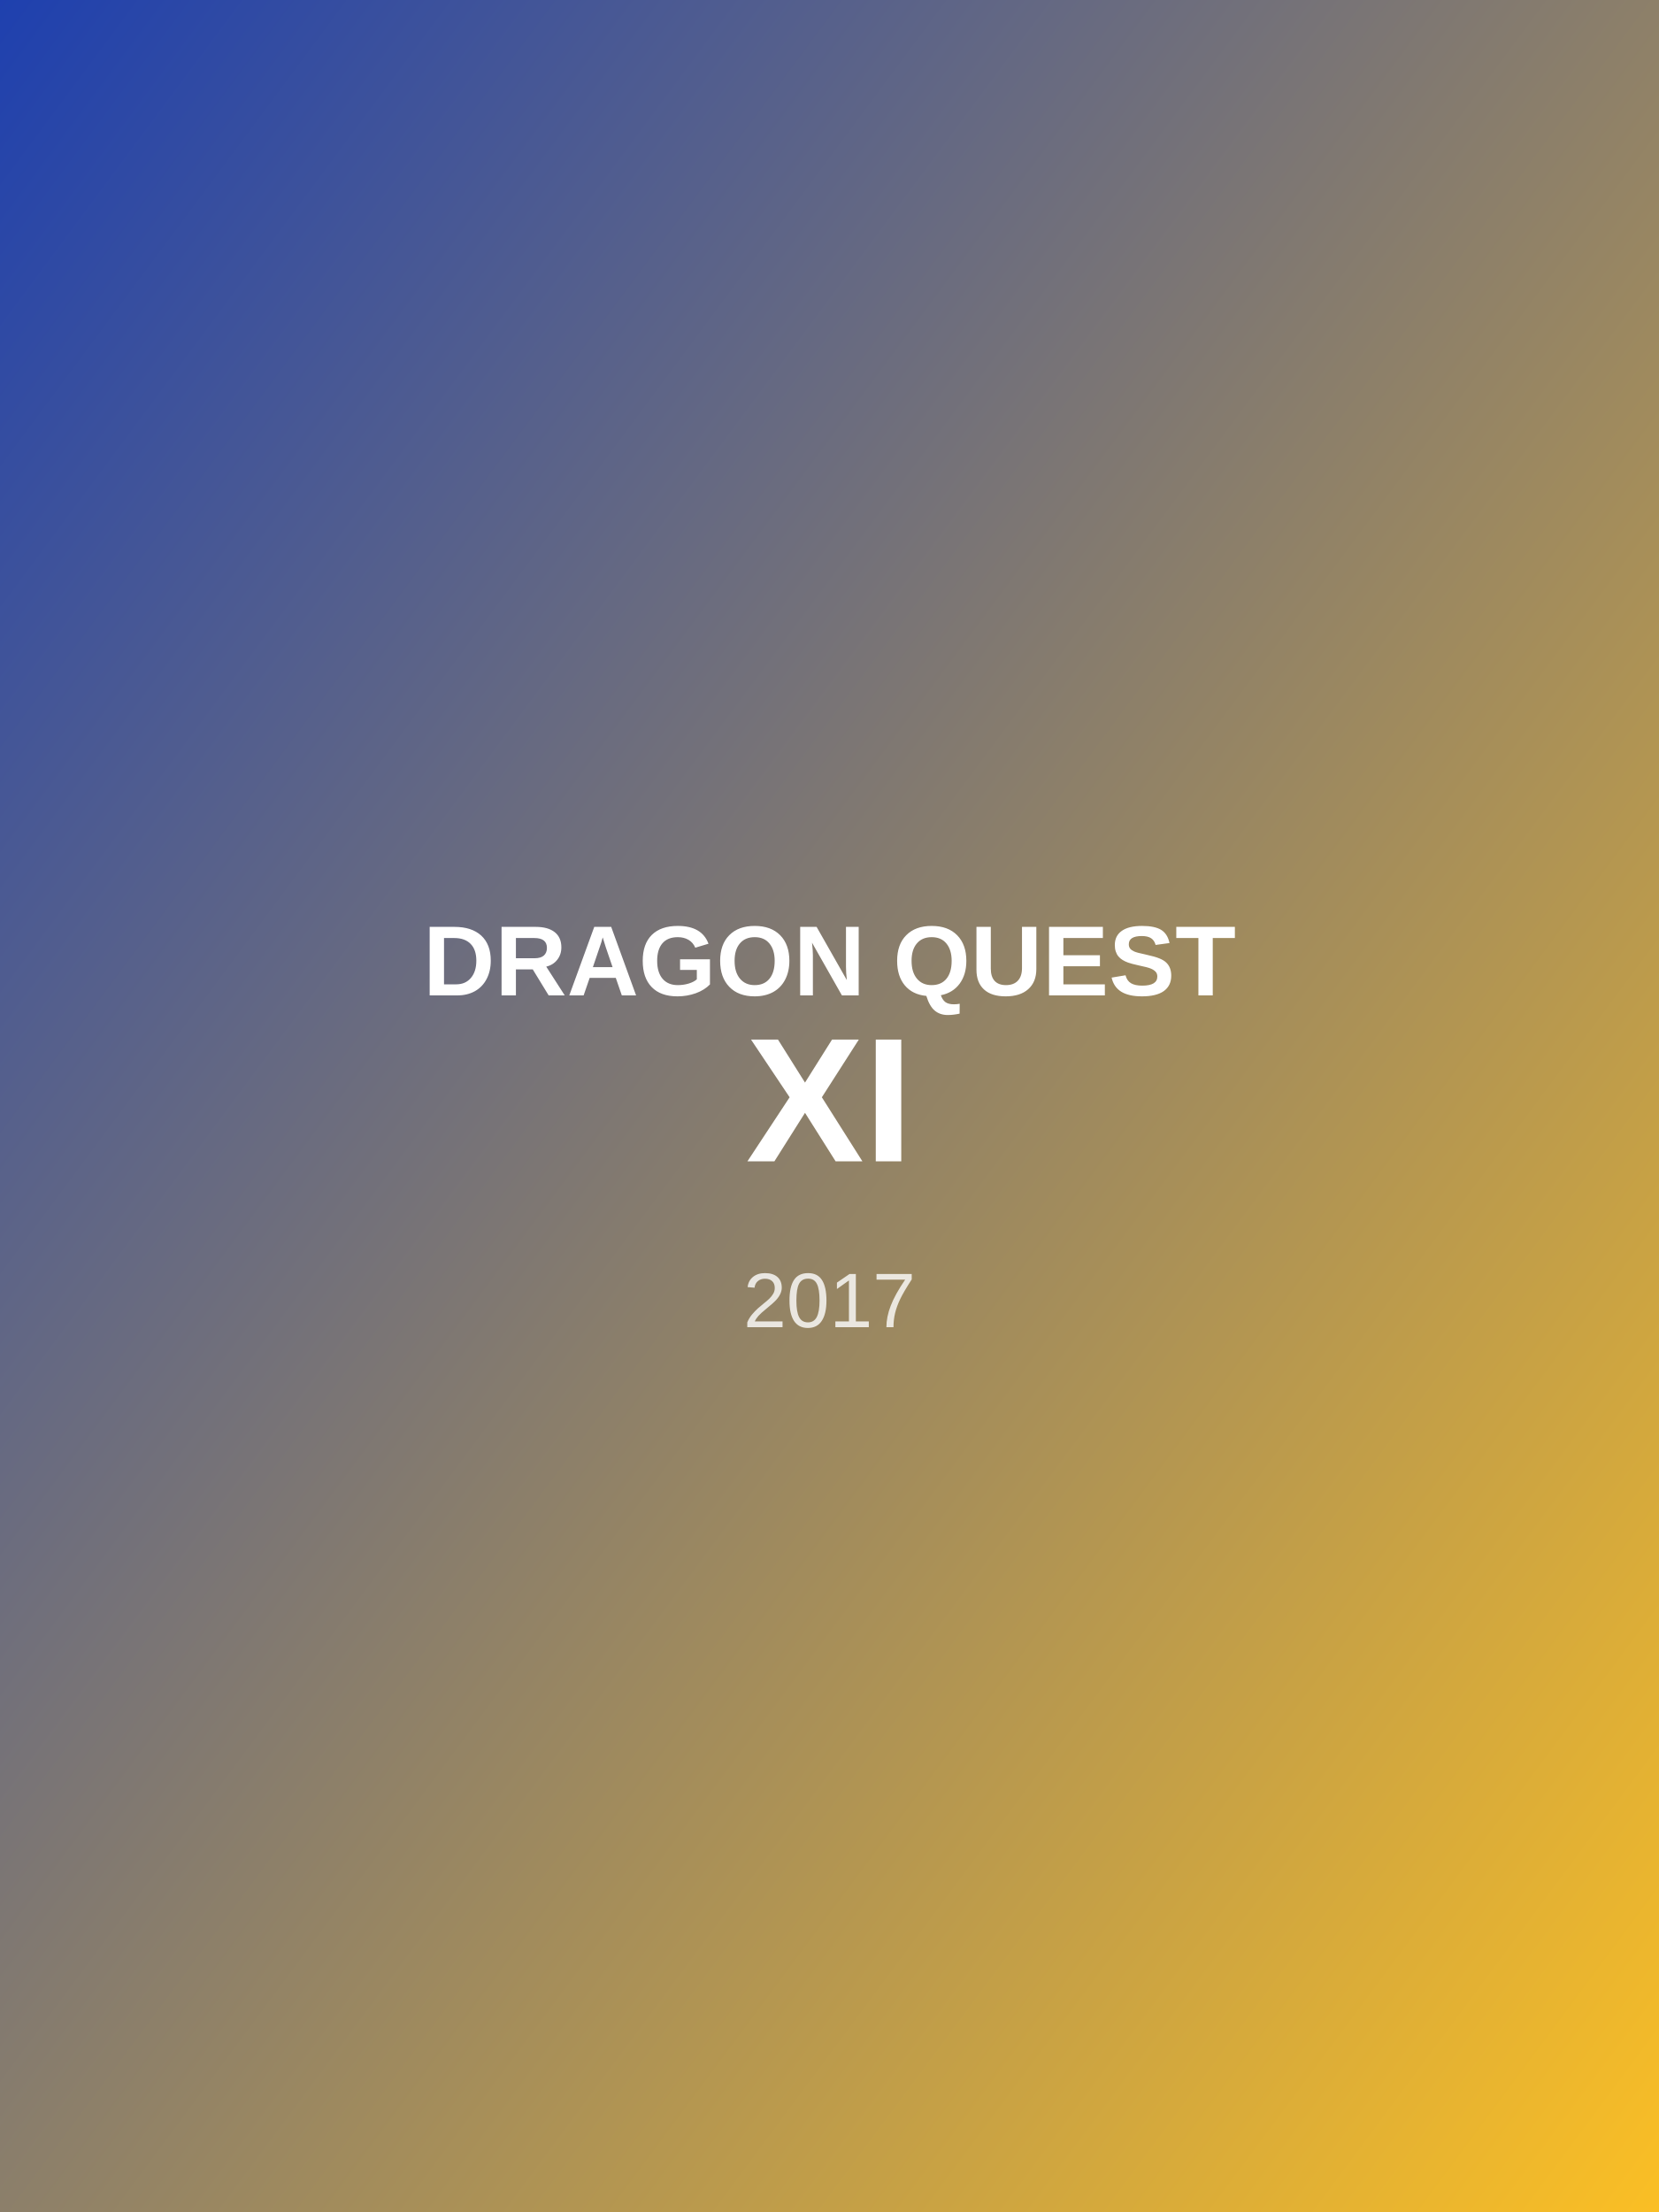
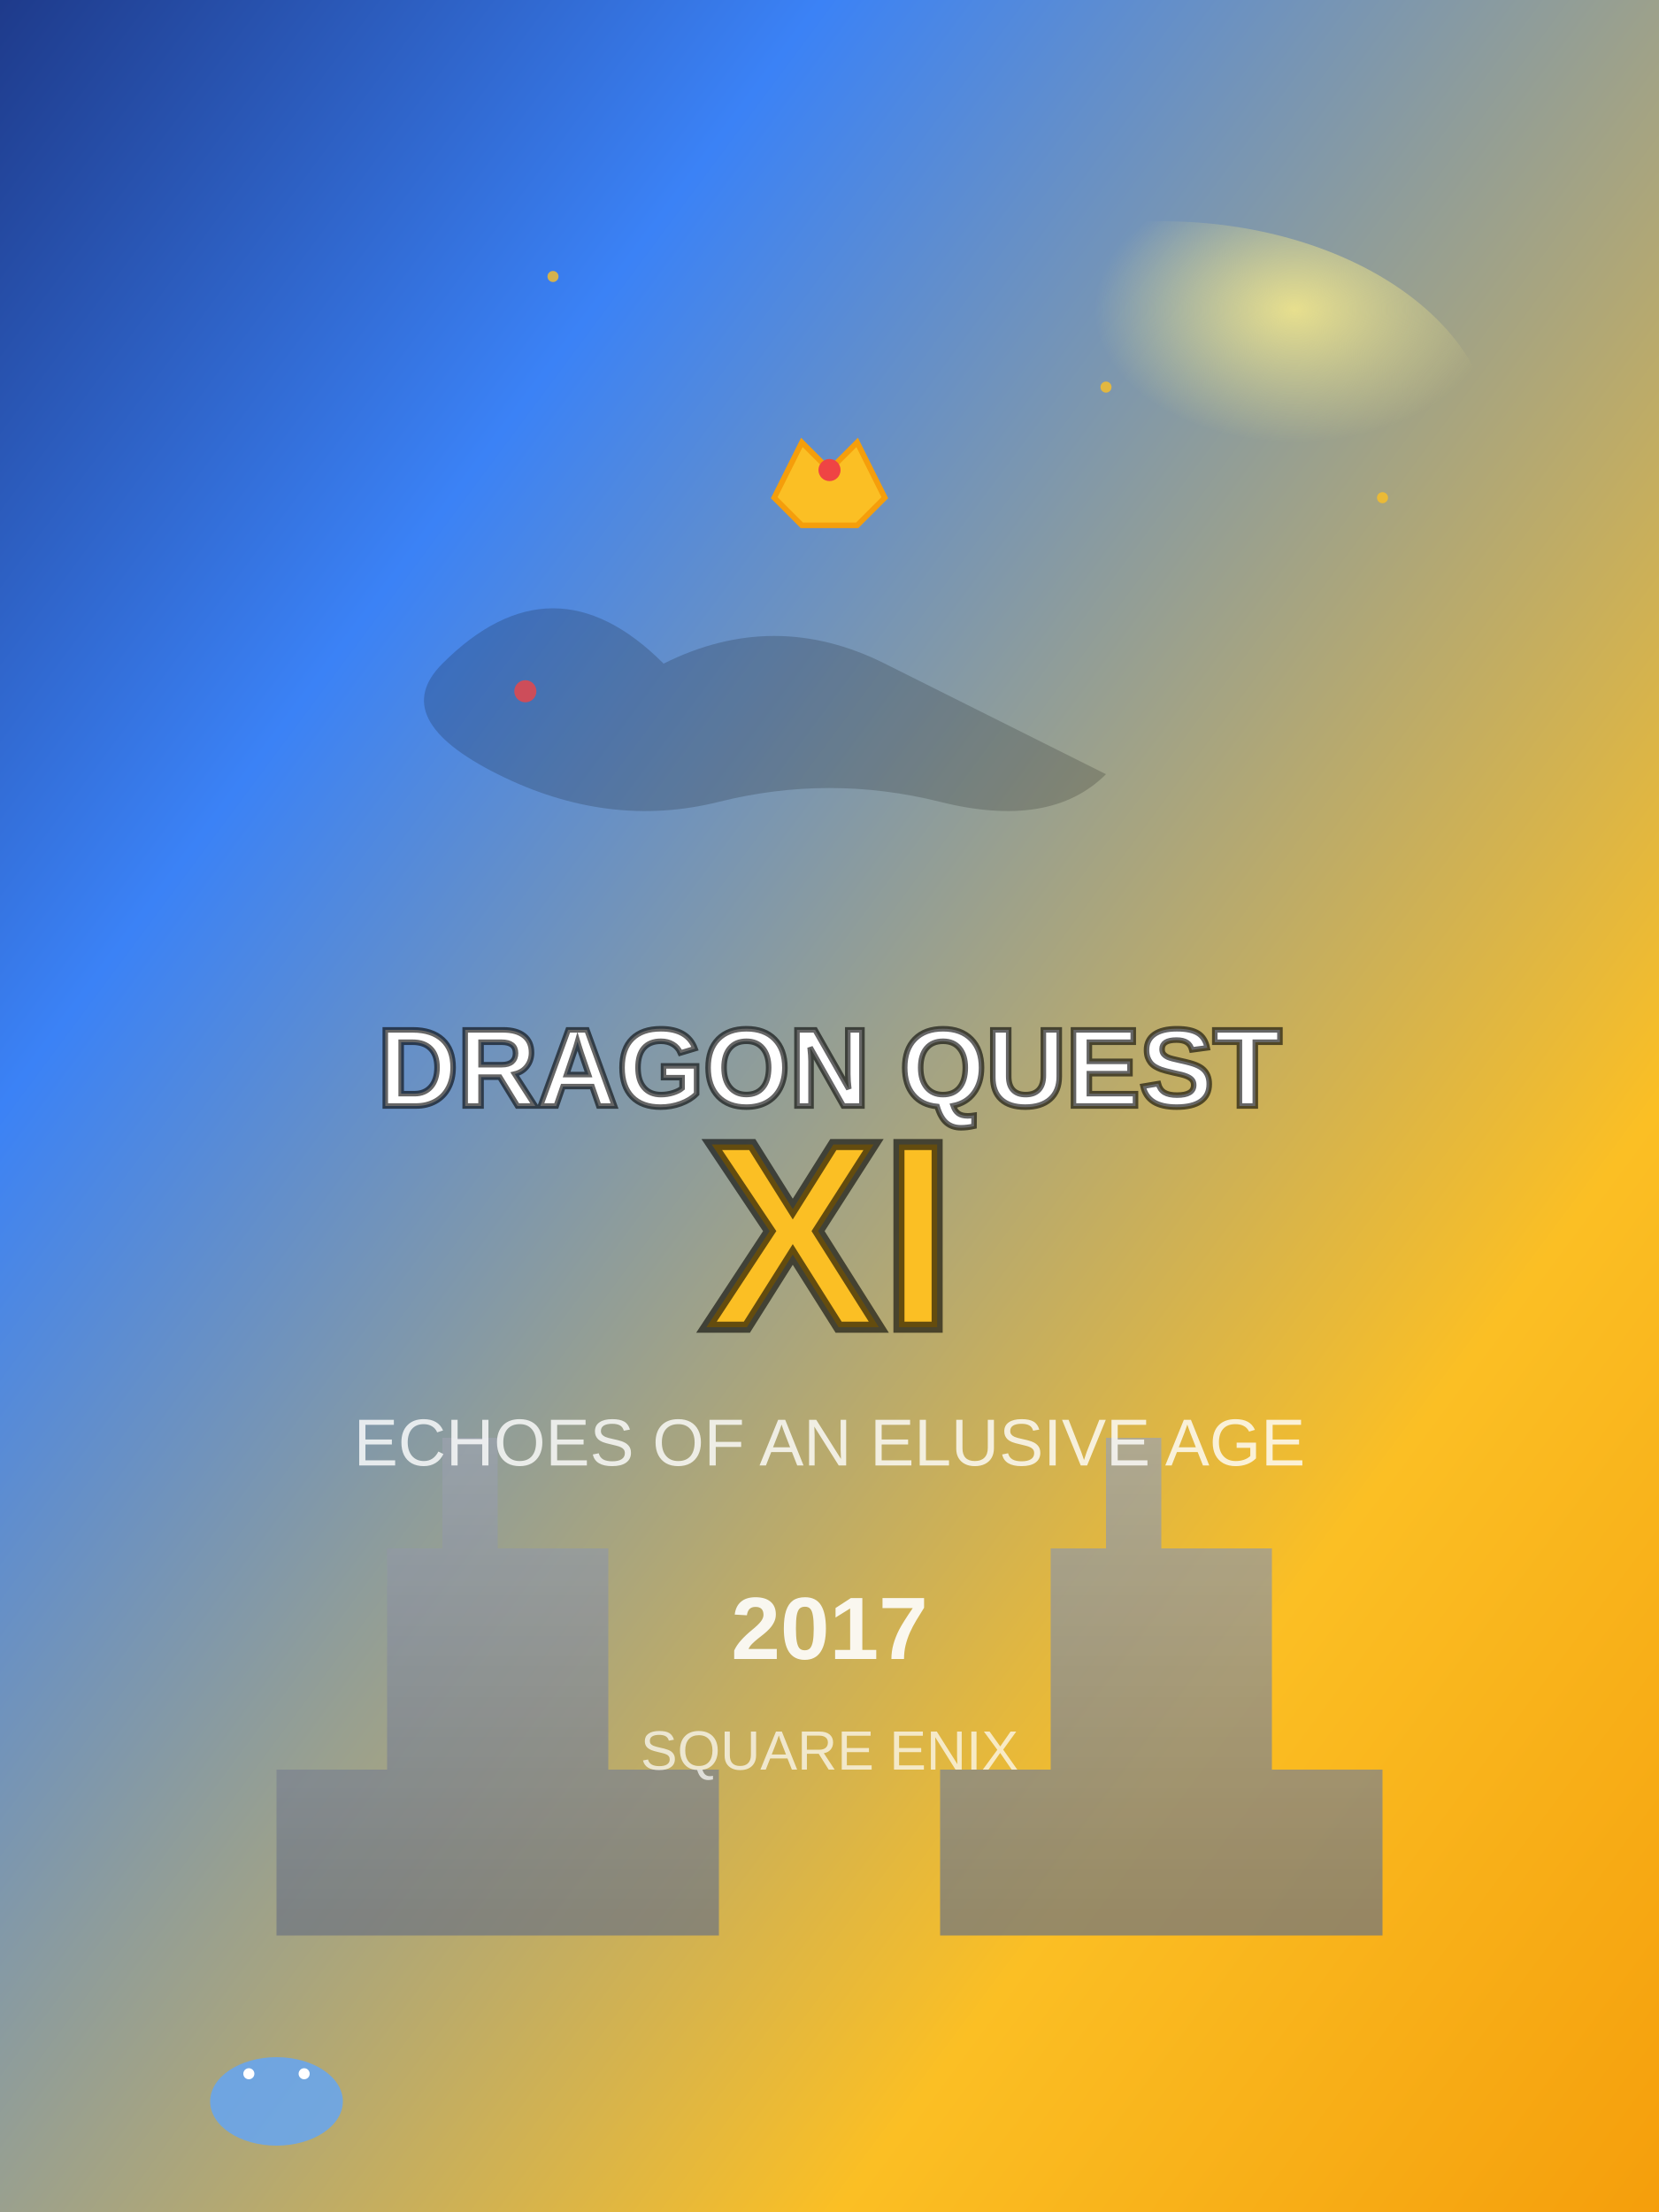
<svg xmlns="http://www.w3.org/2000/svg" width="300" height="400">
  <defs>
    <linearGradient id="grad7" x1="0%" y1="0%" x2="100%" y2="100%">
-       <stop offset="0%" style="stop-color:#1e40af;stop-opacity:1" />
-       <stop offset="100%" style="stop-color:#fbbf24;stop-opacity:1" />
+       <stop offset="0%" style="stop-color:#1e3a8a;stop-opacity:1" />
+       <stop offset="25%" style="stop-color:#3b82f6;stop-opacity:1" />
+       <stop offset="75%" style="stop-color:#fbbf24;stop-opacity:1" />
+       <stop offset="100%" style="stop-color:#f59e0b;stop-opacity:1" />
+     </linearGradient>
+     <radialGradient id="sun" cx="70%" cy="20%" r="30%">
+       <stop offset="0%" style="stop-color:#fef08a;stop-opacity:0.8" />
+       <stop offset="100%" style="stop-color:#fef08a;stop-opacity:0" />
+     </radialGradient>
+     <linearGradient id="castle" x1="0%" y1="100%" x2="0%" y2="0%">
+       <stop offset="0%" style="stop-color:#6b7280;stop-opacity:1" />
+       <stop offset="100%" style="stop-color:#9ca3af;stop-opacity:1" />
    </linearGradient>
  </defs>
  <rect width="300" height="400" fill="url(#grad7)" />
-   <text x="150" y="180" font-family="Arial, sans-serif" font-size="18" font-weight="bold" fill="white" text-anchor="middle">DRAGON QUEST</text>
-   <text x="150" y="210" font-family="Arial, sans-serif" font-size="32" font-weight="bold" fill="white" text-anchor="middle">XI</text>
-   <text x="150" y="240" font-family="Arial, sans-serif" font-size="14" fill="rgba(255,255,255,0.8)" text-anchor="middle">2017</text>
+   <ellipse cx="210" cy="80" rx="60" ry="40" fill="url(#sun)" />
+   <polygon points="50,320 70,320 70,280 80,280 80,260 90,260 90,280 110,280 110,320 130,320 130,350 50,350" fill="url(#castle)" opacity="0.7" />
+   <polygon points="170,320 190,320 190,280 200,280 200,260 210,260 210,280 230,280 230,320 250,320 250,350 170,350" fill="url(#castle)" opacity="0.7" />
+   <path d="M 80 120 Q 100 100 120 120 Q 140 110 160 120 Q 180 130 200 140 Q 190 150 170 145 Q 150 140 130 145 Q 110 150 90 140 Q 70 130 80 120 Z" fill="rgba(0,0,0,0.3)" opacity="0.6" />
+   <circle cx="95" cy="125" r="2" fill="#ef4444" opacity="0.8" />
+   <polygon points="140,90 145,80 150,85 155,80 160,90 155,95 145,95" fill="#fbbf24" stroke="#f59e0b" stroke-width="1" />
+   <circle cx="150" cy="85" r="2" fill="#ef4444" />
+   <text x="150" y="200" font-family="Arial, sans-serif" font-size="20" font-weight="bold" fill="white" text-anchor="middle" stroke="rgba(0,0,0,0.6)" stroke-width="1">DRAGON QUEST</text>
+   <text x="150" y="240" font-family="Arial, sans-serif" font-size="48" font-weight="bold" fill="#fbbf24" text-anchor="middle" stroke="rgba(0,0,0,0.6)" stroke-width="2">XI</text>
+   <text x="150" y="265" font-family="Arial, sans-serif" font-size="12" fill="rgba(255,255,255,0.8)" text-anchor="middle">ECHOES OF AN ELUSIVE AGE</text>
+   <text x="150" y="300" font-family="Arial, sans-serif" font-size="16" font-weight="bold" fill="rgba(255,255,255,0.9)" text-anchor="middle">2017</text>
+   <text x="150" y="320" font-family="Arial, sans-serif" font-size="10" fill="rgba(255,255,255,0.7)" text-anchor="middle">SQUARE ENIX</text>
+   <ellipse cx="50" cy="380" rx="12" ry="8" fill="#60a5fa" opacity="0.8" />
+   <circle cx="45" cy="375" r="1" fill="white" />
+   <circle cx="55" cy="375" r="1" fill="white" />
+   <circle cx="100" cy="50" r="1" fill="#fbbf24" opacity="0.8">
+     <animate attributeName="opacity" values="0.3;1;0.3" dur="2s" repeatCount="indefinite" />
+   </circle>
+   <circle cx="200" cy="70" r="1" fill="#fbbf24" opacity="0.8">
+     <animate attributeName="opacity" values="0.3;1;0.3" dur="3s" repeatCount="indefinite" />
+   </circle>
+   <circle cx="250" cy="90" r="1" fill="#fbbf24" opacity="0.8">
+     <animate attributeName="opacity" values="0.3;1;0.3" dur="2.5s" repeatCount="indefinite" />
+   </circle>
</svg>
